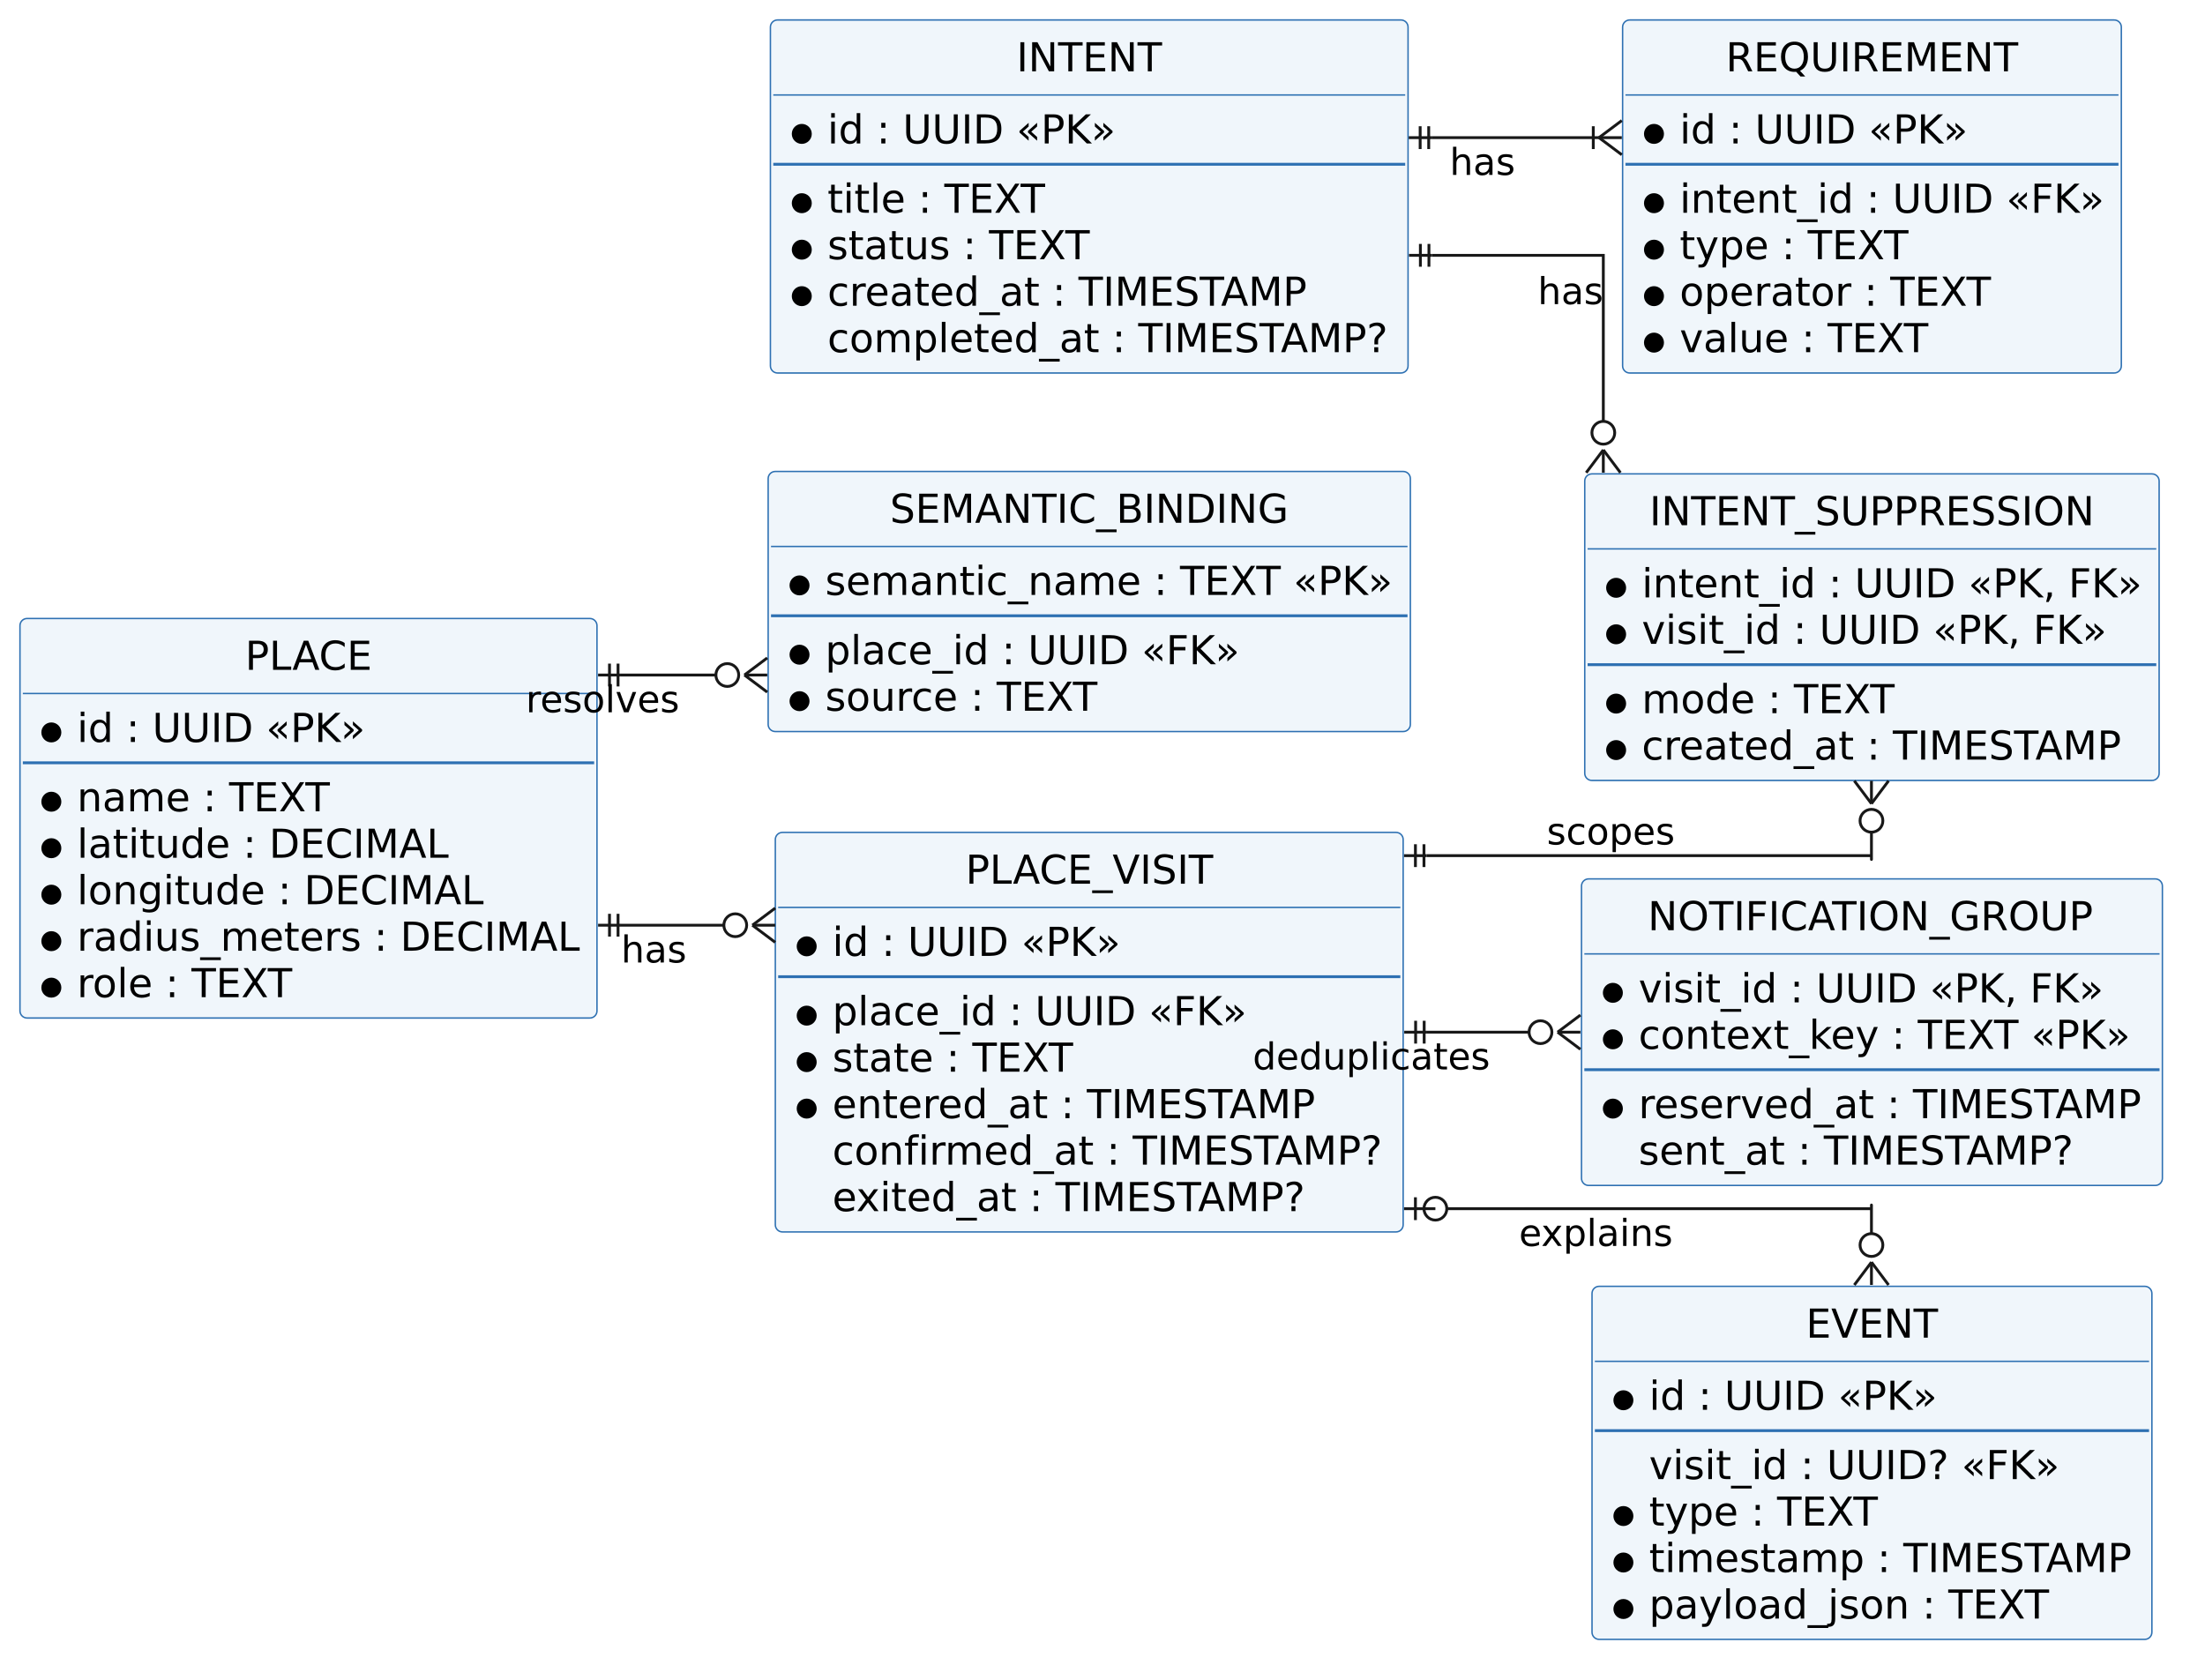
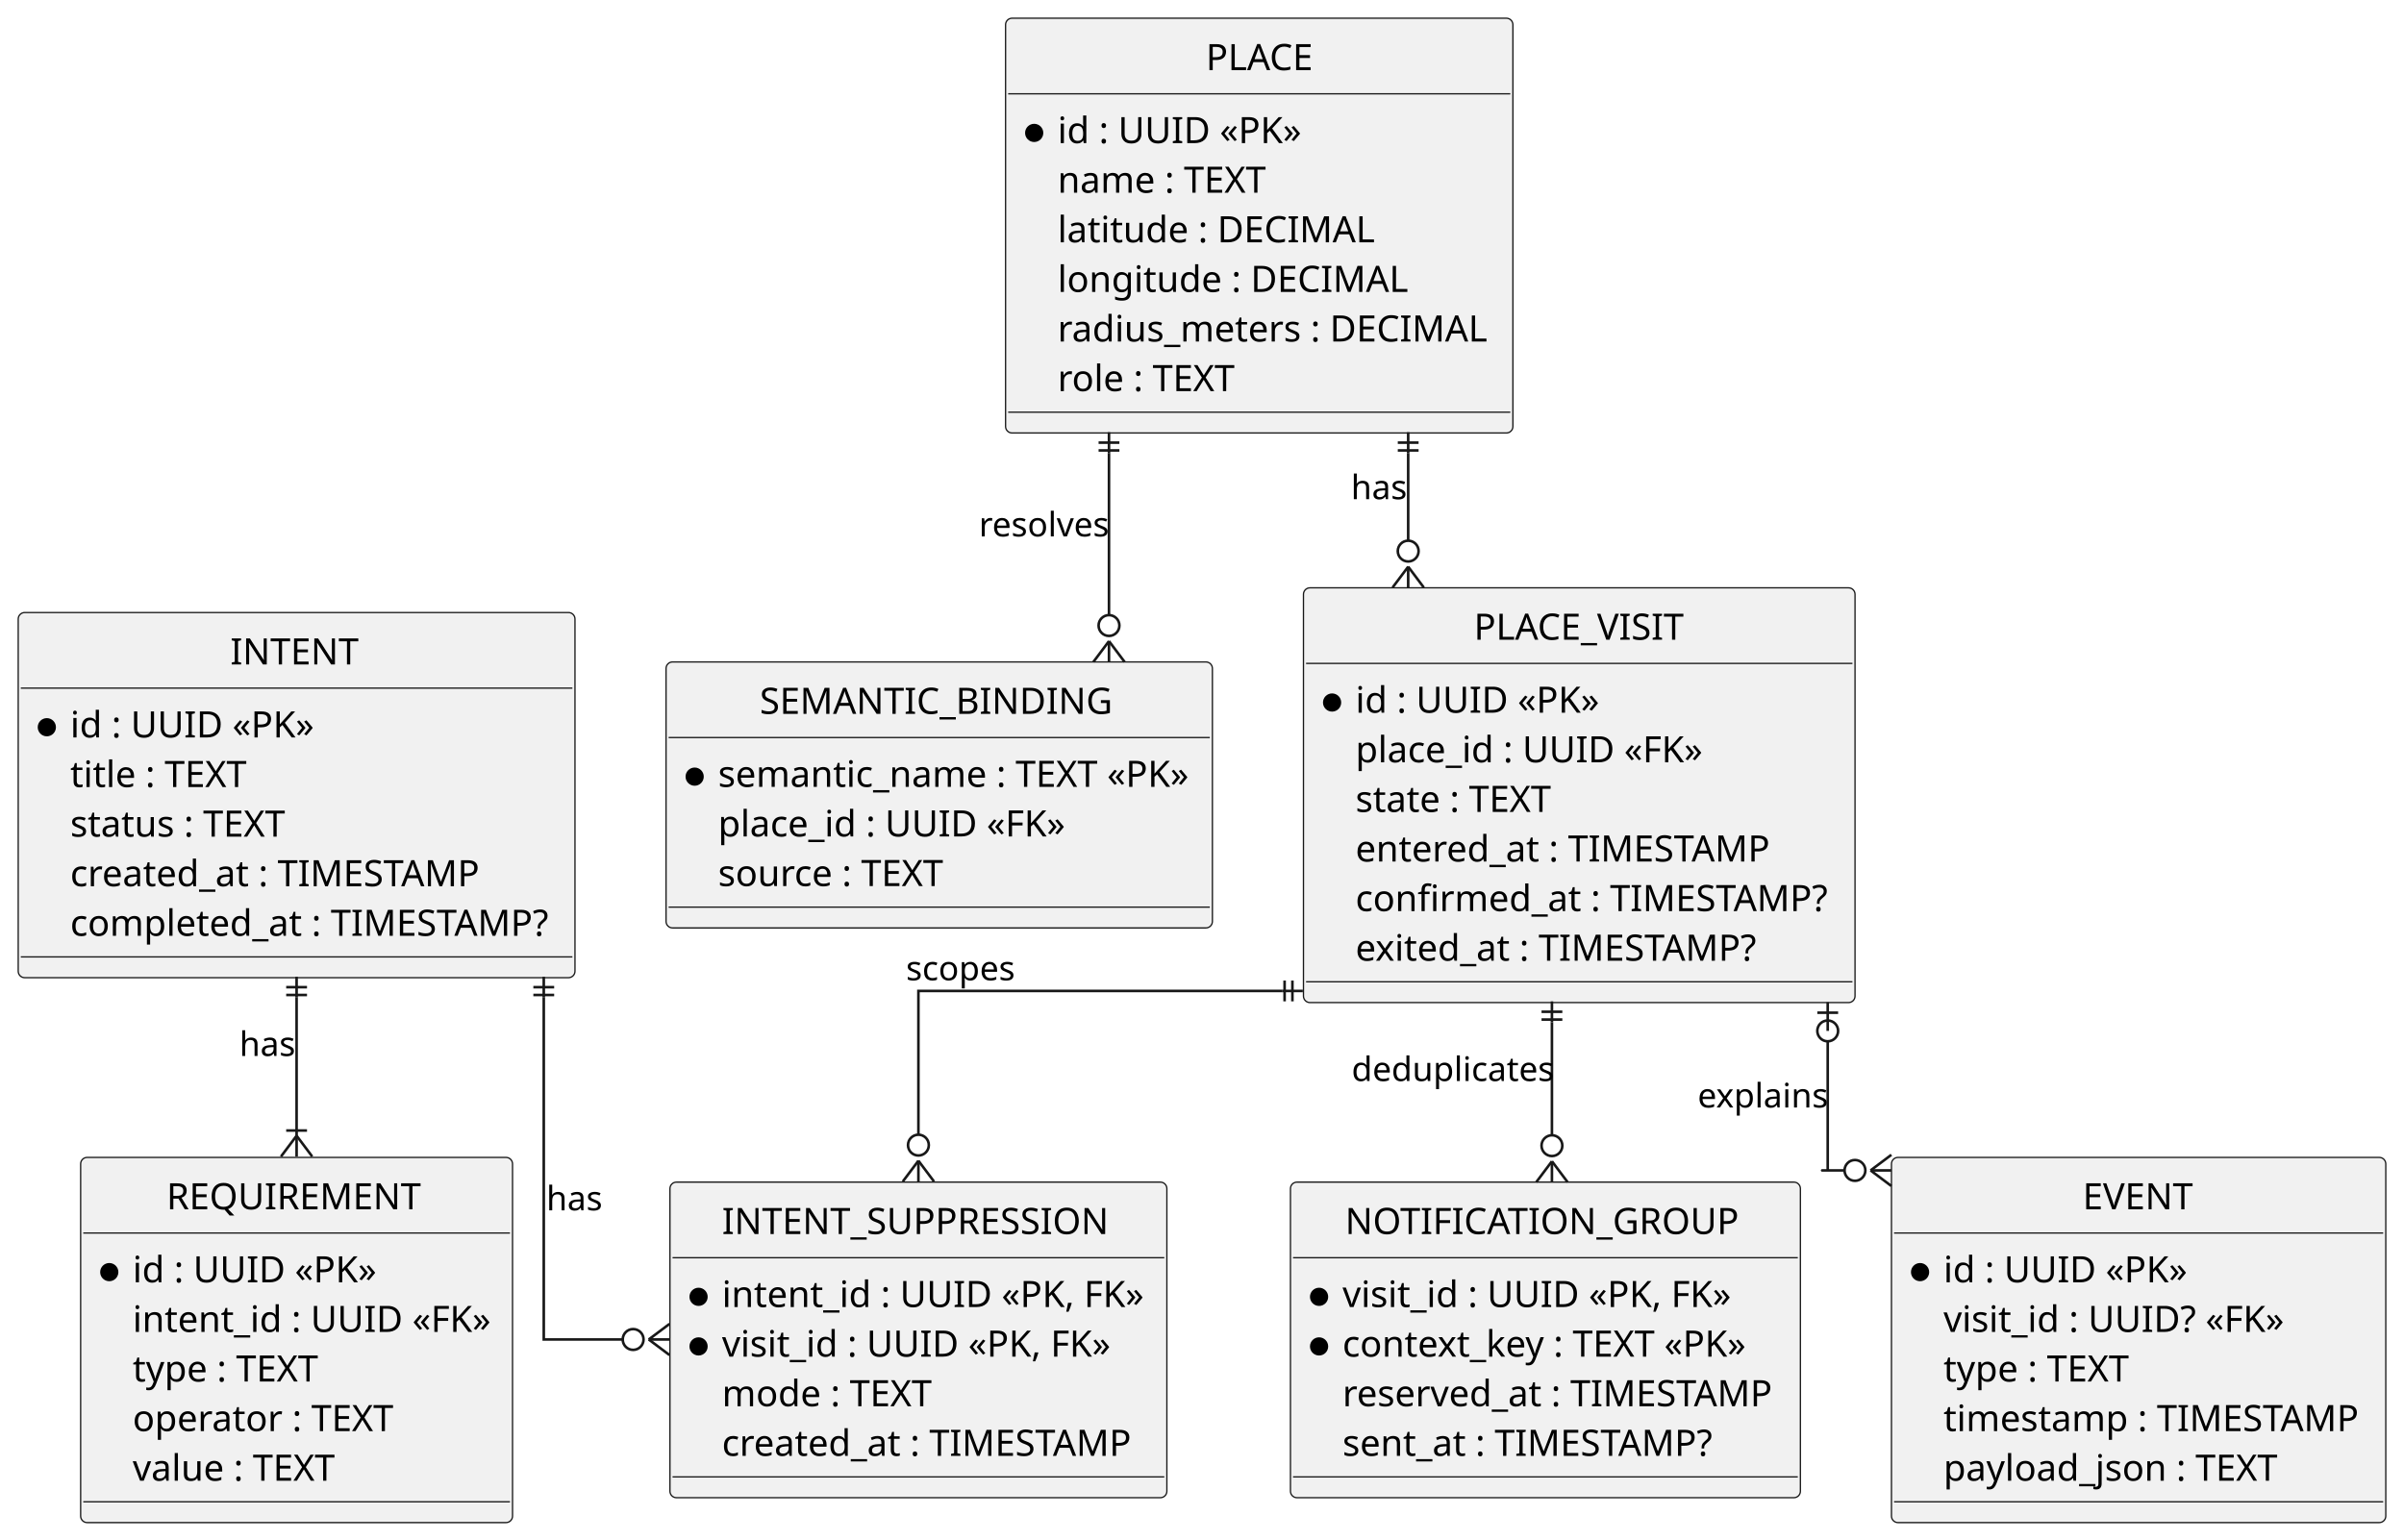
- <svg xmlns="http://www.w3.org/2000/svg" version="1.1" data-diagram-type="CLASS" style="width:773px;height:589px;background:#FFFFFF;" width="773px" height="589px" viewBox="0 0 773 589" zoomAndPan="magnify" preserveAspectRatio="none" contentStyleType="text/css">
+ <svg xmlns="http://www.w3.org/2000/svg" contentStyleType="text/css" height="592px" preserveAspectRatio="none" style="width:924px;height:592px;background:#FFFFFF;" version="1.1" viewBox="0 0 924 592" width="924px" zoomAndPan="magnify">
  <defs />
-   <g font-family="sans-serif" lengthAdjust="spacing">
-     <g class="entity" data-qualified-name="INTENT" id="ent0001" data-source-line="12">
-       <rect x="270.08" y="7" width="223.538" height="123.781" fill="#F0F6FB" style="stroke:#2D70B2;stroke-width:0.5;" rx="2.5" ry="2.5" />
-       <text x="356.337" y="24.995" fill="#000" font-size="14" textLength="51.023" font-family="'DejaVu Sans'">INTENT</text>
-       <line x1="271.08" y1="33.297" x2="492.618" y2="33.297" style="stroke:#2D70B2;stroke-width:0.5;" />
-       <g data-visibility-modifier="IE_MANDATORY">
-         <ellipse cx="281.08" cy="46.945" rx="3" ry="3" fill="#000" style="stroke:#000;stroke-width:1;" />
-       </g>
-       <text x="290.08" y="50.292" fill="#000" font-size="14" textLength="101.001" font-family="'DejaVu Sans'">id : UUID «PK»</text>
-       <line x1="271.08" y1="57.594" x2="492.618" y2="57.594" style="stroke:#2D70B2;stroke-width:1;" />
-       <g data-visibility-modifier="IE_MANDATORY">
-         <ellipse cx="281.08" cy="71.242" rx="3" ry="3" fill="#000" style="stroke:#000;stroke-width:1;" />
-       </g>
-       <text x="290.08" y="74.589" fill="#000" font-size="14" textLength="76.528" font-family="'DejaVu Sans'">title : TEXT</text>
-       <g data-visibility-modifier="IE_MANDATORY">
-         <ellipse cx="281.08" cy="87.539" rx="3" ry="3" fill="#000" style="stroke:#000;stroke-width:1;" />
-       </g>
-       <text x="290.08" y="90.886" fill="#000" font-size="14" textLength="92.176" font-family="'DejaVu Sans'">status : TEXT</text>
-       <g data-visibility-modifier="IE_MANDATORY">
-         <ellipse cx="281.08" cy="103.836" rx="3" ry="3" fill="#000" style="stroke:#000;stroke-width:1;" />
-       </g>
-       <text x="290.08" y="107.183" fill="#000" font-size="14" textLength="169.463" font-family="'DejaVu Sans'">created_at : TIMESTAMP</text>
-       <text x="290.08" y="123.479" fill="#000" font-size="14" textLength="197.538" font-family="'DejaVu Sans'">completed_at : TIMESTAMP?</text>
+   <g>
+     <g id="elem_INTENT">
+       <rect codeLine="13" fill="#F1F1F1" height="140.407" id="INTENT" rx="2.5" ry="2.5" style="stroke:#181818;stroke-width:0.5;" width="214" x="7" y="235.5" />
+       <text fill="#000000" font-family="sans-serif" font-size="14" lengthAdjust="spacing" textLength="51" x="88.5" y="255.466">INTENT</text>
+       <line style="stroke:#181818;stroke-width:0.5;" x1="8" x2="220" y1="264.568" y2="264.568" />
+       <ellipse cx="18" cy="279.602" fill="#000000" rx="3" ry="3" style="stroke:#000000;stroke-width:1.0;" />
+       <text fill="#000000" font-family="sans-serif" font-size="14" lengthAdjust="spacing" textLength="95" x="27" y="283.534">id : UUID «PK»</text>
+       <text fill="#000000" font-family="sans-serif" font-size="14" lengthAdjust="spacing" textLength="70" x="27" y="302.602">title : TEXT</text>
+       <text fill="#000000" font-family="sans-serif" font-size="14" lengthAdjust="spacing" textLength="85" x="27" y="321.67">status : TEXT</text>
+       <text fill="#000000" font-family="sans-serif" font-size="14" lengthAdjust="spacing" textLength="162" x="27" y="340.738">created_at : TIMESTAMP</text>
+       <text fill="#000000" font-family="sans-serif" font-size="14" lengthAdjust="spacing" textLength="188" x="27" y="359.805">completed_at : TIMESTAMP?</text>
+       <line style="stroke:#181818;stroke-width:0.5;" x1="8" x2="220" y1="367.908" y2="367.908" />
    </g>
-     <g class="entity" data-qualified-name="REQUIREMENT" id="ent0002" data-source-line="20">
-       <rect x="568.83" y="7" width="174.839" height="123.781" fill="#F0F6FB" style="stroke:#2D70B2;stroke-width:0.5;" rx="2.5" ry="2.5" />
-       <text x="605.004" y="24.995" fill="#000" font-size="14" textLength="102.491" font-family="'DejaVu Sans'">REQUIREMENT</text>
-       <line x1="569.83" y1="33.297" x2="742.669" y2="33.297" style="stroke:#2D70B2;stroke-width:0.5;" />
-       <g data-visibility-modifier="IE_MANDATORY">
-         <ellipse cx="579.83" cy="46.945" rx="3" ry="3" fill="#000" style="stroke:#000;stroke-width:1;" />
-       </g>
-       <text x="588.83" y="50.292" fill="#000" font-size="14" textLength="101.001" font-family="'DejaVu Sans'">id : UUID «PK»</text>
-       <line x1="569.83" y1="57.594" x2="742.669" y2="57.594" style="stroke:#2D70B2;stroke-width:1;" />
-       <g data-visibility-modifier="IE_MANDATORY">
-         <ellipse cx="579.83" cy="71.242" rx="3" ry="3" fill="#000" style="stroke:#000;stroke-width:1;" />
-       </g>
-       <text x="588.83" y="74.589" fill="#000" font-size="14" textLength="148.839" font-family="'DejaVu Sans'">intent_id : UUID «FK»</text>
-       <g data-visibility-modifier="IE_MANDATORY">
-         <ellipse cx="579.83" cy="87.539" rx="3" ry="3" fill="#000" style="stroke:#000;stroke-width:1;" />
-       </g>
-       <text x="588.83" y="90.886" fill="#000" font-size="14" textLength="80.432" font-family="'DejaVu Sans'">type : TEXT</text>
-       <g data-visibility-modifier="IE_MANDATORY">
-         <ellipse cx="579.83" cy="103.836" rx="3" ry="3" fill="#000" style="stroke:#000;stroke-width:1;" />
-       </g>
-       <text x="588.83" y="107.183" fill="#000" font-size="14" textLength="109.368" font-family="'DejaVu Sans'">operator : TEXT</text>
-       <g data-visibility-modifier="IE_MANDATORY">
-         <ellipse cx="579.83" cy="120.133" rx="3" ry="3" fill="#000" style="stroke:#000;stroke-width:1;" />
-       </g>
-       <text x="588.83" y="123.479" fill="#000" font-size="14" textLength="87.397" font-family="'DejaVu Sans'">value : TEXT</text>
+     <g id="elem_REQUIREMENT">
+       <rect codeLine="21" fill="#F1F1F1" height="140.407" id="REQUIREMENT" rx="2.5" ry="2.5" style="stroke:#181818;stroke-width:0.5;" width="166" x="31" y="445" />
+       <text fill="#000000" font-family="sans-serif" font-size="14" lengthAdjust="spacing" textLength="100" x="64" y="464.966">REQUIREMENT</text>
+       <line style="stroke:#181818;stroke-width:0.5;" x1="32" x2="196" y1="474.068" y2="474.068" />
+       <ellipse cx="42" cy="489.102" fill="#000000" rx="3" ry="3" style="stroke:#000000;stroke-width:1.0;" />
+       <text fill="#000000" font-family="sans-serif" font-size="14" lengthAdjust="spacing" textLength="95" x="51" y="493.034">id : UUID «PK»</text>
+       <text fill="#000000" font-family="sans-serif" font-size="14" lengthAdjust="spacing" textLength="140" x="51" y="512.102">intent_id : UUID «FK»</text>
+       <text fill="#000000" font-family="sans-serif" font-size="14" lengthAdjust="spacing" textLength="73" x="51" y="531.17">type : TEXT</text>
+       <text fill="#000000" font-family="sans-serif" font-size="14" lengthAdjust="spacing" textLength="102" x="51" y="550.238">operator : TEXT</text>
+       <text fill="#000000" font-family="sans-serif" font-size="14" lengthAdjust="spacing" textLength="80" x="51" y="569.306">value : TEXT</text>
+       <line style="stroke:#181818;stroke-width:0.5;" x1="32" x2="196" y1="577.408" y2="577.408" />
    </g>
-     <g class="entity" data-qualified-name="PLACE" id="ent0003" data-source-line="28">
-       <rect x="7" y="216.85" width="202.285" height="140.078" fill="#F0F6FB" style="stroke:#2D70B2;stroke-width:0.5;" rx="2.5" ry="2.5" />
-       <text x="85.922" y="234.845" fill="#000" font-size="14" textLength="44.44" font-family="'DejaVu Sans'">PLACE</text>
-       <line x1="8" y1="243.147" x2="208.285" y2="243.147" style="stroke:#2D70B2;stroke-width:0.5;" />
-       <g data-visibility-modifier="IE_MANDATORY">
-         <ellipse cx="18" cy="256.795" rx="3" ry="3" fill="#000" style="stroke:#000;stroke-width:1;" />
-       </g>
-       <text x="27" y="260.142" fill="#000" font-size="14" textLength="101.001" font-family="'DejaVu Sans'">id : UUID «PK»</text>
-       <line x1="8" y1="267.444" x2="208.285" y2="267.444" style="stroke:#2D70B2;stroke-width:1;" />
-       <g data-visibility-modifier="IE_MANDATORY">
-         <ellipse cx="18" cy="281.092" rx="3" ry="3" fill="#000" style="stroke:#000;stroke-width:1;" />
-       </g>
-       <text x="27" y="284.439" fill="#000" font-size="14" textLength="88.86" font-family="'DejaVu Sans'">name : TEXT</text>
-       <g data-visibility-modifier="IE_MANDATORY">
-         <ellipse cx="18" cy="297.389" rx="3" ry="3" fill="#000" style="stroke:#000;stroke-width:1;" />
-       </g>
-       <text x="27" y="300.736" fill="#000" font-size="14" textLength="130.313" font-family="'DejaVu Sans'">latitude : DECIMAL</text>
-       <g data-visibility-modifier="IE_MANDATORY">
-         <ellipse cx="18" cy="313.686" rx="3" ry="3" fill="#000" style="stroke:#000;stroke-width:1;" />
-       </g>
-       <text x="27" y="317.033" fill="#000" font-size="14" textLength="142.57" font-family="'DejaVu Sans'">longitude : DECIMAL</text>
-       <g data-visibility-modifier="IE_MANDATORY">
-         <ellipse cx="18" cy="329.983" rx="3" ry="3" fill="#000" style="stroke:#000;stroke-width:1;" />
-       </g>
-       <text x="27" y="333.329" fill="#000" font-size="14" textLength="176.285" font-family="'DejaVu Sans'">radius_meters : DECIMAL</text>
-       <g data-visibility-modifier="IE_MANDATORY">
-         <ellipse cx="18" cy="346.28" rx="3" ry="3" fill="#000" style="stroke:#000;stroke-width:1;" />
-       </g>
-       <text x="27" y="349.626" fill="#000" font-size="14" textLength="75.981" font-family="'DejaVu Sans'">role : TEXT</text>
+     <g id="elem_PLACE">
+       <rect codeLine="29" fill="#F1F1F1" height="159.475" id="PLACE" rx="2.5" ry="2.5" style="stroke:#181818;stroke-width:0.5;" width="195" x="386.5" y="7" />
+       <text fill="#000000" font-family="sans-serif" font-size="14" lengthAdjust="spacing" textLength="41" x="463.5" y="26.966">PLACE</text>
+       <line style="stroke:#181818;stroke-width:0.5;" x1="387.5" x2="580.5" y1="36.068" y2="36.068" />
+       <ellipse cx="397.5" cy="51.102" fill="#000000" rx="3" ry="3" style="stroke:#000000;stroke-width:1.0;" />
+       <text fill="#000000" font-family="sans-serif" font-size="14" lengthAdjust="spacing" textLength="95" x="406.5" y="55.034">id : UUID «PK»</text>
+       <text fill="#000000" font-family="sans-serif" font-size="14" lengthAdjust="spacing" textLength="82" x="406.5" y="74.102">name : TEXT</text>
+       <text fill="#000000" font-family="sans-serif" font-size="14" lengthAdjust="spacing" textLength="125" x="406.5" y="93.17">latitude : DECIMAL</text>
+       <text fill="#000000" font-family="sans-serif" font-size="14" lengthAdjust="spacing" textLength="138" x="406.5" y="112.238">longitude : DECIMAL</text>
+       <text fill="#000000" font-family="sans-serif" font-size="14" lengthAdjust="spacing" textLength="169" x="406.5" y="131.305">radius_meters : DECIMAL</text>
+       <text fill="#000000" font-family="sans-serif" font-size="14" lengthAdjust="spacing" textLength="70" x="406.5" y="150.373">role : TEXT</text>
+       <line style="stroke:#181818;stroke-width:0.5;" x1="387.5" x2="580.5" y1="158.475" y2="158.475" />
    </g>
-     <g class="entity" data-qualified-name="BINDING" id="ent0004" data-source-line="37">
-       <rect x="269.29" y="165.3" width="225.138" height="91.188" fill="#F0F6FB" style="stroke:#2D70B2;stroke-width:0.5;" rx="2.5" ry="2.5" />
-       <text x="311.982" y="183.295" fill="#000" font-size="14" textLength="139.754" font-family="'DejaVu Sans'">SEMANTIC_BINDING</text>
-       <line x1="270.29" y1="191.597" x2="493.428" y2="191.597" style="stroke:#2D70B2;stroke-width:0.5;" />
-       <g data-visibility-modifier="IE_MANDATORY">
-         <ellipse cx="280.29" cy="205.245" rx="3" ry="3" fill="#000" style="stroke:#000;stroke-width:1;" />
-       </g>
-       <text x="289.29" y="208.592" fill="#000" font-size="14" textLength="199.138" font-family="'DejaVu Sans'">semantic_name : TEXT «PK»</text>
-       <line x1="270.29" y1="215.894" x2="493.428" y2="215.894" style="stroke:#2D70B2;stroke-width:1;" />
-       <g data-visibility-modifier="IE_MANDATORY">
-         <ellipse cx="280.29" cy="229.542" rx="3" ry="3" fill="#000" style="stroke:#000;stroke-width:1;" />
-       </g>
-       <text x="289.29" y="232.889" fill="#000" font-size="14" textLength="145.277" font-family="'DejaVu Sans'">place_id : UUID «FK»</text>
-       <g data-visibility-modifier="IE_MANDATORY">
-         <ellipse cx="280.29" cy="245.839" rx="3" ry="3" fill="#000" style="stroke:#000;stroke-width:1;" />
-       </g>
-       <text x="289.29" y="249.186" fill="#000" font-size="14" textLength="95.956" font-family="'DejaVu Sans'">source : TEXT</text>
+     <g id="elem_SEMANTIC_BINDING">
+       <rect codeLine="38" fill="#F1F1F1" height="102.272" id="SEMANTIC_BINDING" rx="2.5" ry="2.5" style="stroke:#181818;stroke-width:0.5;" width="210" x="256" y="254.5" />
+       <text fill="#000000" font-family="sans-serif" font-size="14" lengthAdjust="spacing" textLength="138" x="292" y="274.466">SEMANTIC_BINDING</text>
+       <line style="stroke:#181818;stroke-width:0.5;" x1="257" x2="465" y1="283.568" y2="283.568" />
+       <ellipse cx="267" cy="298.602" fill="#000000" rx="3" ry="3" style="stroke:#000000;stroke-width:1.0;" />
+       <text fill="#000000" font-family="sans-serif" font-size="14" lengthAdjust="spacing" textLength="184" x="276" y="302.534">semantic_name : TEXT «PK»</text>
+       <text fill="#000000" font-family="sans-serif" font-size="14" lengthAdjust="spacing" textLength="136" x="276" y="321.602">place_id : UUID «FK»</text>
+       <text fill="#000000" font-family="sans-serif" font-size="14" lengthAdjust="spacing" textLength="89" x="276" y="340.67">source : TEXT</text>
+       <line style="stroke:#181818;stroke-width:0.5;" x1="257" x2="465" y1="348.772" y2="348.772" />
    </g>
-     <g class="entity" data-qualified-name="VISIT" id="ent0005" data-source-line="43">
-       <rect x="271.8" y="291.85" width="220.106" height="140.078" fill="#F0F6FB" style="stroke:#2D70B2;stroke-width:0.5;" rx="2.5" ry="2.5" />
-       <text x="338.496" y="309.845" fill="#000" font-size="14" textLength="86.714" font-family="'DejaVu Sans'">PLACE_VISIT</text>
-       <line x1="272.8" y1="318.147" x2="490.906" y2="318.147" style="stroke:#2D70B2;stroke-width:0.5;" />
-       <g data-visibility-modifier="IE_MANDATORY">
-         <ellipse cx="282.8" cy="331.795" rx="3" ry="3" fill="#000" style="stroke:#000;stroke-width:1;" />
-       </g>
-       <text x="291.8" y="335.142" fill="#000" font-size="14" textLength="101.001" font-family="'DejaVu Sans'">id : UUID «PK»</text>
-       <line x1="272.8" y1="342.444" x2="490.906" y2="342.444" style="stroke:#2D70B2;stroke-width:1;" />
-       <g data-visibility-modifier="IE_MANDATORY">
-         <ellipse cx="282.8" cy="356.092" rx="3" ry="3" fill="#000" style="stroke:#000;stroke-width:1;" />
-       </g>
-       <text x="291.8" y="359.439" fill="#000" font-size="14" textLength="145.277" font-family="'DejaVu Sans'">place_id : UUID «FK»</text>
-       <g data-visibility-modifier="IE_MANDATORY">
-         <ellipse cx="282.8" cy="372.389" rx="3" ry="3" fill="#000" style="stroke:#000;stroke-width:1;" />
-       </g>
-       <text x="291.8" y="375.736" fill="#000" font-size="14" textLength="84.622" font-family="'DejaVu Sans'">state : TEXT</text>
-       <g data-visibility-modifier="IE_MANDATORY">
-         <ellipse cx="282.8" cy="388.686" rx="3" ry="3" fill="#000" style="stroke:#000;stroke-width:1;" />
-       </g>
-       <text x="291.8" y="392.033" fill="#000" font-size="14" textLength="170.673" font-family="'DejaVu Sans'">entered_at : TIMESTAMP</text>
-       <text x="291.8" y="408.329" fill="#000" font-size="14" textLength="194.106" font-family="'DejaVu Sans'">confirmed_at : TIMESTAMP?</text>
-       <text x="291.8" y="424.626" fill="#000" font-size="14" textLength="167.036" font-family="'DejaVu Sans'">exited_at : TIMESTAMP?</text>
+     <g id="elem_PLACE_VISIT">
+       <rect codeLine="44" fill="#F1F1F1" height="159.475" id="PLACE_VISIT" rx="2.5" ry="2.5" style="stroke:#181818;stroke-width:0.5;" width="212" x="501" y="226" />
+       <text fill="#000000" font-family="sans-serif" font-size="14" lengthAdjust="spacing" textLength="81" x="566.5" y="245.966">PLACE_VISIT</text>
+       <line style="stroke:#181818;stroke-width:0.5;" x1="502" x2="712" y1="255.068" y2="255.068" />
+       <ellipse cx="512" cy="270.102" fill="#000000" rx="3" ry="3" style="stroke:#000000;stroke-width:1.0;" />
+       <text fill="#000000" font-family="sans-serif" font-size="14" lengthAdjust="spacing" textLength="95" x="521" y="274.034">id : UUID «PK»</text>
+       <text fill="#000000" font-family="sans-serif" font-size="14" lengthAdjust="spacing" textLength="136" x="521" y="293.102">place_id : UUID «FK»</text>
+       <text fill="#000000" font-family="sans-serif" font-size="14" lengthAdjust="spacing" textLength="77" x="521" y="312.17">state : TEXT</text>
+       <text fill="#000000" font-family="sans-serif" font-size="14" lengthAdjust="spacing" textLength="164" x="521" y="331.238">entered_at : TIMESTAMP</text>
+       <text fill="#000000" font-family="sans-serif" font-size="14" lengthAdjust="spacing" textLength="186" x="521" y="350.305">confirmed_at : TIMESTAMP?</text>
+       <text fill="#000000" font-family="sans-serif" font-size="14" lengthAdjust="spacing" textLength="158" x="521" y="369.373">exited_at : TIMESTAMP?</text>
+       <line style="stroke:#181818;stroke-width:0.5;" x1="502" x2="712" y1="377.475" y2="377.475" />
    </g>
-     <g class="entity" data-qualified-name="SUPPRESSION" id="ent0006" data-source-line="52">
-       <rect x="555.56" y="166.15" width="201.362" height="107.484" fill="#F0F6FB" style="stroke:#2D70B2;stroke-width:0.5;" rx="2.5" ry="2.5" />
-       <text x="578.236" y="184.145" fill="#000" font-size="14" textLength="156.01" font-family="'DejaVu Sans'">INTENT_SUPPRESSION</text>
-       <line x1="556.56" y1="192.447" x2="755.922" y2="192.447" style="stroke:#2D70B2;stroke-width:0.5;" />
-       <g data-visibility-modifier="IE_MANDATORY">
-         <ellipse cx="566.56" cy="206.095" rx="3" ry="3" fill="#000" style="stroke:#000;stroke-width:1;" />
-       </g>
-       <text x="575.56" y="209.442" fill="#000" font-size="14" textLength="175.362" font-family="'DejaVu Sans'">intent_id : UUID «PK, FK»</text>
-       <g data-visibility-modifier="IE_MANDATORY">
-         <ellipse cx="566.56" cy="222.392" rx="3" ry="3" fill="#000" style="stroke:#000;stroke-width:1;" />
-       </g>
-       <text x="575.56" y="225.739" fill="#000" font-size="14" textLength="162.982" font-family="'DejaVu Sans'">visit_id : UUID «PK, FK»</text>
-       <line x1="556.56" y1="233.041" x2="755.922" y2="233.041" style="stroke:#2D70B2;stroke-width:1;" />
-       <g data-visibility-modifier="IE_MANDATORY">
-         <ellipse cx="566.56" cy="246.689" rx="3" ry="3" fill="#000" style="stroke:#000;stroke-width:1;" />
-       </g>
-       <text x="575.56" y="250.036" fill="#000" font-size="14" textLength="88.86" font-family="'DejaVu Sans'">mode : TEXT</text>
-       <g data-visibility-modifier="IE_MANDATORY">
-         <ellipse cx="566.56" cy="262.986" rx="3" ry="3" fill="#000" style="stroke:#000;stroke-width:1;" />
-       </g>
-       <text x="575.56" y="266.333" fill="#000" font-size="14" textLength="169.463" font-family="'DejaVu Sans'">created_at : TIMESTAMP</text>
+     <g id="elem_INTENT_SUPPRESSION">
+       <rect codeLine="53" fill="#F1F1F1" height="121.34" id="INTENT_SUPPRESSION" rx="2.5" ry="2.5" style="stroke:#181818;stroke-width:0.5;" width="191" x="257.5" y="454.5" />
+       <text fill="#000000" font-family="sans-serif" font-size="14" lengthAdjust="spacing" textLength="151" x="277.5" y="474.466">INTENT_SUPPRESSION</text>
+       <line style="stroke:#181818;stroke-width:0.5;" x1="258.5" x2="447.5" y1="483.568" y2="483.568" />
+       <ellipse cx="268.5" cy="498.602" fill="#000000" rx="3" ry="3" style="stroke:#000000;stroke-width:1.0;" />
+       <text fill="#000000" font-family="sans-serif" font-size="14" lengthAdjust="spacing" textLength="165" x="277.5" y="502.534">intent_id : UUID «PK, FK»</text>
+       <ellipse cx="268.5" cy="517.67" fill="#000000" rx="3" ry="3" style="stroke:#000000;stroke-width:1.0;" />
+       <text fill="#000000" font-family="sans-serif" font-size="14" lengthAdjust="spacing" textLength="152" x="277.5" y="521.602">visit_id : UUID «PK, FK»</text>
+       <text fill="#000000" font-family="sans-serif" font-size="14" lengthAdjust="spacing" textLength="82" x="277.5" y="540.67">mode : TEXT</text>
+       <text fill="#000000" font-family="sans-serif" font-size="14" lengthAdjust="spacing" textLength="162" x="277.5" y="559.738">created_at : TIMESTAMP</text>
+       <line style="stroke:#181818;stroke-width:0.5;" x1="258.5" x2="447.5" y1="567.84" y2="567.84" />
    </g>
-     <g class="entity" data-qualified-name="NOTIFICATION" id="ent0007" data-source-line="59">
-       <rect x="554.42" y="308.15" width="203.646" height="107.484" fill="#F0F6FB" style="stroke:#2D70B2;stroke-width:0.5;" rx="2.5" ry="2.5" />
-       <text x="577.66" y="326.145" fill="#000" font-size="14" textLength="157.165" font-family="'DejaVu Sans'">NOTIFICATION_GROUP</text>
-       <line x1="555.42" y1="334.447" x2="757.066" y2="334.447" style="stroke:#2D70B2;stroke-width:0.5;" />
-       <g data-visibility-modifier="IE_MANDATORY">
-         <ellipse cx="565.42" cy="348.095" rx="3" ry="3" fill="#000" style="stroke:#000;stroke-width:1;" />
-       </g>
-       <text x="574.42" y="351.442" fill="#000" font-size="14" textLength="162.982" font-family="'DejaVu Sans'">visit_id : UUID «PK, FK»</text>
-       <g data-visibility-modifier="IE_MANDATORY">
-         <ellipse cx="565.42" cy="364.392" rx="3" ry="3" fill="#000" style="stroke:#000;stroke-width:1;" />
-       </g>
-       <text x="574.42" y="367.739" fill="#000" font-size="14" textLength="173.38" font-family="'DejaVu Sans'">context_key : TEXT «PK»</text>
-       <line x1="555.42" y1="375.041" x2="757.066" y2="375.041" style="stroke:#2D70B2;stroke-width:1;" />
-       <g data-visibility-modifier="IE_MANDATORY">
-         <ellipse cx="565.42" cy="388.689" rx="3" ry="3" fill="#000" style="stroke:#000;stroke-width:1;" />
-       </g>
-       <text x="574.42" y="392.036" fill="#000" font-size="14" textLength="177.646" font-family="'DejaVu Sans'">reserved_at : TIMESTAMP</text>
-       <text x="574.42" y="408.333" fill="#000" font-size="14" textLength="153.528" font-family="'DejaVu Sans'">sent_at : TIMESTAMP?</text>
+     <g id="elem_NOTIFICATION_GROUP">
+       <rect codeLine="60" fill="#F1F1F1" height="121.34" id="NOTIFICATION_GROUP" rx="2.5" ry="2.5" style="stroke:#181818;stroke-width:0.5;" width="196" x="496" y="454.5" />
+       <text fill="#000000" font-family="sans-serif" font-size="14" lengthAdjust="spacing" textLength="154" x="517" y="474.466">NOTIFICATION_GROUP</text>
+       <line style="stroke:#181818;stroke-width:0.5;" x1="497" x2="691" y1="483.568" y2="483.568" />
+       <ellipse cx="507" cy="498.602" fill="#000000" rx="3" ry="3" style="stroke:#000000;stroke-width:1.0;" />
+       <text fill="#000000" font-family="sans-serif" font-size="14" lengthAdjust="spacing" textLength="152" x="516" y="502.534">visit_id : UUID «PK, FK»</text>
+       <ellipse cx="507" cy="517.67" fill="#000000" rx="3" ry="3" style="stroke:#000000;stroke-width:1.0;" />
+       <text fill="#000000" font-family="sans-serif" font-size="14" lengthAdjust="spacing" textLength="156" x="516" y="521.602">context_key : TEXT «PK»</text>
+       <text fill="#000000" font-family="sans-serif" font-size="14" lengthAdjust="spacing" textLength="170" x="516" y="540.67">reserved_at : TIMESTAMP</text>
+       <text fill="#000000" font-family="sans-serif" font-size="14" lengthAdjust="spacing" textLength="146" x="516" y="559.738">sent_at : TIMESTAMP?</text>
+       <line style="stroke:#181818;stroke-width:0.5;" x1="497" x2="691" y1="567.84" y2="567.84" />
    </g>
-     <g class="entity" data-qualified-name="EVENT" id="ent0008" data-source-line="66">
-       <rect x="558.11" y="451" width="196.276" height="123.781" fill="#F0F6FB" style="stroke:#2D70B2;stroke-width:0.5;" rx="2.5" ry="2.5" />
-       <text x="633.102" y="468.995" fill="#000" font-size="14" textLength="46.293" font-family="'DejaVu Sans'">EVENT</text>
-       <line x1="559.11" y1="477.297" x2="753.386" y2="477.297" style="stroke:#2D70B2;stroke-width:0.5;" />
-       <g data-visibility-modifier="IE_MANDATORY">
-         <ellipse cx="569.11" cy="490.945" rx="3" ry="3" fill="#000" style="stroke:#000;stroke-width:1;" />
-       </g>
-       <text x="578.11" y="494.292" fill="#000" font-size="14" textLength="101.001" font-family="'DejaVu Sans'">id : UUID «PK»</text>
-       <line x1="559.11" y1="501.594" x2="753.386" y2="501.594" style="stroke:#2D70B2;stroke-width:1;" />
-       <text x="578.11" y="518.589" fill="#000" font-size="14" textLength="143.89" font-family="'DejaVu Sans'">visit_id : UUID? «FK»</text>
-       <g data-visibility-modifier="IE_MANDATORY">
-         <ellipse cx="569.11" cy="531.539" rx="3" ry="3" fill="#000" style="stroke:#000;stroke-width:1;" />
-       </g>
-       <text x="578.11" y="534.886" fill="#000" font-size="14" textLength="80.432" font-family="'DejaVu Sans'">type : TEXT</text>
-       <g data-visibility-modifier="IE_MANDATORY">
-         <ellipse cx="569.11" cy="547.836" rx="3" ry="3" fill="#000" style="stroke:#000;stroke-width:1;" />
-       </g>
-       <text x="578.11" y="551.183" fill="#000" font-size="14" textLength="170.276" font-family="'DejaVu Sans'">timestamp : TIMESTAMP</text>
-       <g data-visibility-modifier="IE_MANDATORY">
-         <ellipse cx="569.11" cy="564.133" rx="3" ry="3" fill="#000" style="stroke:#000;stroke-width:1;" />
-       </g>
-       <text x="578.11" y="567.479" fill="#000" font-size="14" textLength="140.451" font-family="'DejaVu Sans'">payload_json : TEXT</text>
+     <g id="elem_EVENT">
+       <rect codeLine="67" fill="#F1F1F1" height="140.407" id="EVENT" rx="2.5" ry="2.5" style="stroke:#181818;stroke-width:0.5;" width="190" x="727" y="445" />
+       <text fill="#000000" font-family="sans-serif" font-size="14" lengthAdjust="spacing" textLength="43" x="800.5" y="464.966">EVENT</text>
+       <line style="stroke:#181818;stroke-width:0.5;" x1="728" x2="916" y1="474.068" y2="474.068" />
+       <ellipse cx="738" cy="489.102" fill="#000000" rx="3" ry="3" style="stroke:#000000;stroke-width:1.0;" />
+       <text fill="#000000" font-family="sans-serif" font-size="14" lengthAdjust="spacing" textLength="95" x="747" y="493.034">id : UUID «PK»</text>
+       <text fill="#000000" font-family="sans-serif" font-size="14" lengthAdjust="spacing" textLength="133" x="747" y="512.102">visit_id : UUID? «FK»</text>
+       <text fill="#000000" font-family="sans-serif" font-size="14" lengthAdjust="spacing" textLength="73" x="747" y="531.17">type : TEXT</text>
+       <text fill="#000000" font-family="sans-serif" font-size="14" lengthAdjust="spacing" textLength="164" x="747" y="550.238">timestamp : TIMESTAMP</text>
+       <text fill="#000000" font-family="sans-serif" font-size="14" lengthAdjust="spacing" textLength="131" x="747" y="569.306">payload_json : TEXT</text>
+       <line style="stroke:#181818;stroke-width:0.5;" x1="728" x2="916" y1="577.408" y2="577.408" />
    </g>
-     <g class="link" data-entity-1="ent0001" data-entity-2="ent0002" id="lnk9" data-source-line="75" data-link-type="crowfoot">
-       <path d="M501.86,48.26 C526.75,48.26 536.79,48.26 560.55,48.26" style="stroke:#181818;stroke-width:1;" fill="none" id="INTENT-REQUIREMENT" codeLine="75" />
-       <line x1="497.86" y1="52.26" x2="497.86" y2="44.26" style="stroke:#181818;stroke-width:1;" />
-       <line x1="500.86" y1="52.26" x2="500.86" y2="44.26" style="stroke:#181818;stroke-width:1;" />
-       <line x1="501.86" y1="48.26" x2="493.86" y2="48.26" style="stroke:#181818;stroke-width:1;" />
-       <line x1="560.55" y1="48.26" x2="568.55" y2="42.26" style="stroke:#181818;stroke-width:1;" />
-       <line x1="560.55" y1="48.26" x2="568.55" y2="54.26" style="stroke:#181818;stroke-width:1;" />
-       <line x1="560.55" y1="48.26" x2="568.55" y2="48.26" style="stroke:#181818;stroke-width:1;" />
-       <line x1="558.55" y1="44.26" x2="558.55" y2="52.26" style="stroke:#181818;stroke-width:1;" />
-       <text x="508.2" y="61.327" fill="#000" font-size="13" textLength="22.979" font-family="'DejaVu Sans'">has</text>
+     <g id="link_INTENT_REQUIREMENT">
+       <path codeLine="79" d="M114,383.55 C114,405.8 114,414.39 114,436.66 " fill="none" id="INTENT-REQUIREMENT" style="stroke:#181818;stroke-width:1.0;" />
+       <line style="stroke:#181818;stroke-width:1.0;" x1="110" x2="118" y1="379.55" y2="379.55" />
+       <line style="stroke:#181818;stroke-width:1.0;" x1="110" x2="118" y1="382.55" y2="382.55" />
+       <line style="stroke:#181818;stroke-width:1.0;" x1="114" x2="114" y1="383.55" y2="375.55" />
+       <line style="stroke:#181818;stroke-width:1.0;" x1="114" x2="120" y1="436.66" y2="444.66" />
+       <line style="stroke:#181818;stroke-width:1.0;" x1="114" x2="108" y1="436.66" y2="444.66" />
+       <line style="stroke:#181818;stroke-width:1.0;" x1="114" x2="114" y1="436.66" y2="444.66" />
+       <line style="stroke:#181818;stroke-width:1.0;" x1="118" x2="110" y1="434.66" y2="434.66" />
+       <text fill="#000000" font-family="sans-serif" font-size="13" lengthAdjust="spacing" textLength="21" x="92" y="405.997">has</text>
    </g>
-     <g class="link" data-entity-1="ent0003" data-entity-2="ent0004" id="lnk10" data-source-line="76" data-link-type="crowfoot">
-       <path d="M217.67,236.67 C237,236.67 231.33,236.67 250.97,236.67" style="stroke:#181818;stroke-width:1;" fill="none" id="PLACE-BINDING" codeLine="76" />
-       <line x1="213.67" y1="240.67" x2="213.67" y2="232.67" style="stroke:#181818;stroke-width:1;" />
-       <line x1="216.67" y1="240.67" x2="216.67" y2="232.67" style="stroke:#181818;stroke-width:1;" />
-       <line x1="217.67" y1="236.67" x2="209.67" y2="236.67" style="stroke:#181818;stroke-width:1;" />
-       <line x1="260.97" y1="236.67" x2="268.97" y2="230.67" style="stroke:#181818;stroke-width:1;" />
-       <line x1="260.97" y1="236.67" x2="268.97" y2="242.67" style="stroke:#181818;stroke-width:1;" />
-       <line x1="260.97" y1="236.67" x2="268.97" y2="236.67" style="stroke:#181818;stroke-width:1;" />
-       <ellipse cx="254.97" cy="236.67" rx="4" ry="4" fill="none" style="stroke:#181818;stroke-width:1;" />
-       <text x="184.32" y="249.737" fill="#000" font-size="13" textLength="54.146" font-family="'DejaVu Sans'">resolves</text>
+     <g id="link_INTENT_INTENT_SUPPRESSION">
+       <path codeLine="81" d="M209,383.55 C209,444.45 209,515 209,515 C209,515 212.75,515 239.35,515 " fill="none" id="INTENT-INTENT_SUPPRESSION" style="stroke:#181818;stroke-width:1.0;" />
+       <line style="stroke:#181818;stroke-width:1.0;" x1="205" x2="213" y1="379.55" y2="379.55" />
+       <line style="stroke:#181818;stroke-width:1.0;" x1="205" x2="213" y1="382.55" y2="382.55" />
+       <line style="stroke:#181818;stroke-width:1.0;" x1="209" x2="209" y1="383.55" y2="375.55" />
+       <line style="stroke:#181818;stroke-width:1.0;" x1="249.35" x2="257.35" y1="515" y2="509" />
+       <line style="stroke:#181818;stroke-width:1.0;" x1="249.35" x2="257.35" y1="515" y2="521" />
+       <line style="stroke:#181818;stroke-width:1.0;" x1="249.35" x2="257.35" y1="515" y2="515" />
+       <ellipse cx="243.35" cy="515" fill="none" rx="4" ry="4" style="stroke:#181818;stroke-width:1.0;" />
+       <text fill="#000000" font-family="sans-serif" font-size="13" lengthAdjust="spacing" textLength="21" x="210" y="465.347">has</text>
    </g>
-     <g class="link" data-entity-1="ent0003" data-entity-2="ent0005" id="lnk11" data-source-line="77" data-link-type="crowfoot">
-       <path d="M217.67,324.39 C237.91,324.39 233.25,324.39 253.76,324.39" style="stroke:#181818;stroke-width:1;" fill="none" id="PLACE-VISIT" codeLine="77" />
-       <line x1="213.67" y1="328.39" x2="213.67" y2="320.39" style="stroke:#181818;stroke-width:1;" />
-       <line x1="216.67" y1="328.39" x2="216.67" y2="320.39" style="stroke:#181818;stroke-width:1;" />
-       <line x1="217.67" y1="324.39" x2="209.67" y2="324.39" style="stroke:#181818;stroke-width:1;" />
-       <line x1="263.76" y1="324.39" x2="271.76" y2="318.39" style="stroke:#181818;stroke-width:1;" />
-       <line x1="263.76" y1="324.39" x2="271.76" y2="330.39" style="stroke:#181818;stroke-width:1;" />
-       <line x1="263.76" y1="324.39" x2="271.76" y2="324.39" style="stroke:#181818;stroke-width:1;" />
-       <ellipse cx="257.76" cy="324.39" rx="4" ry="4" fill="none" style="stroke:#181818;stroke-width:1;" />
-       <text x="217.71" y="337.457" fill="#000" font-size="13" textLength="22.979" font-family="'DejaVu Sans'">has</text>
+     <g id="link_PLACE_SEMANTIC_BINDING">
+       <path codeLine="83" d="M426.25,174.18 C426.25,203.66 426.25,210.25 426.25,236.5 " fill="none" id="PLACE-SEMANTIC_BINDING" style="stroke:#181818;stroke-width:1.0;" />
+       <line style="stroke:#181818;stroke-width:1.0;" x1="422.25" x2="430.25" y1="170.18" y2="170.18" />
+       <line style="stroke:#181818;stroke-width:1.0;" x1="422.25" x2="430.25" y1="173.18" y2="173.18" />
+       <line style="stroke:#181818;stroke-width:1.0;" x1="426.25" x2="426.25" y1="174.18" y2="166.18" />
+       <line style="stroke:#181818;stroke-width:1.0;" x1="426.25" x2="432.25" y1="246.5" y2="254.5" />
+       <line style="stroke:#181818;stroke-width:1.0;" x1="426.25" x2="420.25" y1="246.5" y2="254.5" />
+       <line style="stroke:#181818;stroke-width:1.0;" x1="426.25" x2="426.25" y1="246.5" y2="254.5" />
+       <ellipse cx="426.25" cy="240.5" fill="none" rx="4" ry="4" style="stroke:#181818;stroke-width:1.0;" />
+       <text fill="#000000" font-family="sans-serif" font-size="13" lengthAdjust="spacing" textLength="49" x="376.25" y="206.237">resolves</text>
    </g>
-     <g class="link" data-entity-1="ent0001" data-entity-2="ent0006" id="lnk12" data-source-line="78" data-link-type="crowfoot">
-       <path d="M501.94,89.52 C538.59,89.52 562.07,89.52 562.07,89.52 C562.07,89.52 562.07,111.91 562.07,147.73" style="stroke:#181818;stroke-width:1;" fill="none" id="INTENT-SUPPRESSION" codeLine="78" />
-       <line x1="497.94" y1="93.52" x2="497.94" y2="85.52" style="stroke:#181818;stroke-width:1;" />
-       <line x1="500.94" y1="93.52" x2="500.94" y2="85.52" style="stroke:#181818;stroke-width:1;" />
-       <line x1="501.94" y1="89.52" x2="493.94" y2="89.52" style="stroke:#181818;stroke-width:1;" />
-       <line x1="562.07" y1="157.73" x2="568.07" y2="165.73" style="stroke:#181818;stroke-width:1;" />
-       <line x1="562.07" y1="157.73" x2="556.07" y2="165.73" style="stroke:#181818;stroke-width:1;" />
-       <line x1="562.07" y1="157.73" x2="562.07" y2="165.73" style="stroke:#181818;stroke-width:1;" />
-       <ellipse cx="562.07" cy="151.73" rx="4" ry="4" fill="none" style="stroke:#181818;stroke-width:1;" />
-       <text x="539.07" y="106.627" fill="#000" font-size="13" textLength="22.979" font-family="'DejaVu Sans'">has</text>
+     <g id="link_PLACE_PLACE_VISIT">
+       <path codeLine="85" d="M541.25,174.18 C541.25,193.63 541.25,188.43 541.25,207.88 " fill="none" id="PLACE-PLACE_VISIT" style="stroke:#181818;stroke-width:1.0;" />
+       <line style="stroke:#181818;stroke-width:1.0;" x1="537.25" x2="545.25" y1="170.18" y2="170.18" />
+       <line style="stroke:#181818;stroke-width:1.0;" x1="537.25" x2="545.25" y1="173.18" y2="173.18" />
+       <line style="stroke:#181818;stroke-width:1.0;" x1="541.25" x2="541.25" y1="174.18" y2="166.18" />
+       <line style="stroke:#181818;stroke-width:1.0;" x1="541.25" x2="547.25" y1="217.88" y2="225.88" />
+       <line style="stroke:#181818;stroke-width:1.0;" x1="541.25" x2="535.25" y1="217.88" y2="225.88" />
+       <line style="stroke:#181818;stroke-width:1.0;" x1="541.25" x2="541.25" y1="217.88" y2="225.88" />
+       <ellipse cx="541.25" cy="211.88" fill="none" rx="4" ry="4" style="stroke:#181818;stroke-width:1.0;" />
+       <text fill="#000000" font-family="sans-serif" font-size="13" lengthAdjust="spacing" textLength="21" x="519.25" y="191.927">has</text>
    </g>
-     <g class="link" data-entity-1="ent0005" data-entity-2="ent0006" id="lnk13" data-source-line="79" data-link-type="crowfoot">
-       <path d="M500.2,300 C576.4,300 656.07,300 656.07,300 C656.07,300 656.07,306.26 656.07,291.77" style="stroke:#181818;stroke-width:1;" fill="none" id="VISIT-SUPPRESSION" codeLine="79" />
-       <line x1="496.2" y1="304" x2="496.2" y2="296" style="stroke:#181818;stroke-width:1;" />
-       <line x1="499.2" y1="304" x2="499.2" y2="296" style="stroke:#181818;stroke-width:1;" />
-       <line x1="500.2" y1="300" x2="492.2" y2="300" style="stroke:#181818;stroke-width:1;" />
-       <line x1="656.07" y1="281.77" x2="650.07" y2="273.77" style="stroke:#181818;stroke-width:1;" />
-       <line x1="656.07" y1="281.77" x2="662.07" y2="273.77" style="stroke:#181818;stroke-width:1;" />
-       <line x1="656.07" y1="281.77" x2="656.07" y2="273.77" style="stroke:#181818;stroke-width:1;" />
-       <ellipse cx="656.07" cy="287.77" rx="4" ry="4" fill="none" style="stroke:#181818;stroke-width:1;" />
-       <text x="542.25" y="296.067" fill="#000" font-size="13" textLength="44.897" font-family="'DejaVu Sans'">scopes</text>
+     <g id="link_PLACE_VISIT_INTENT_SUPPRESSION">
+       <path codeLine="87" d="M492.75,381 C423.15,381 353,381 353,381 C353,381 353,400.82 353,436.27 " fill="none" id="PLACE_VISIT-INTENT_SUPPRESSION" style="stroke:#181818;stroke-width:1.0;" />
+       <line style="stroke:#181818;stroke-width:1.0;" x1="496.75" x2="496.75" y1="377" y2="385" />
+       <line style="stroke:#181818;stroke-width:1.0;" x1="493.75" x2="493.75" y1="377" y2="385" />
+       <line style="stroke:#181818;stroke-width:1.0;" x1="492.75" x2="500.75" y1="381" y2="381" />
+       <line style="stroke:#181818;stroke-width:1.0;" x1="353" x2="359" y1="446.27" y2="454.27" />
+       <line style="stroke:#181818;stroke-width:1.0;" x1="353" x2="347" y1="446.27" y2="454.27" />
+       <line style="stroke:#181818;stroke-width:1.0;" x1="353" x2="353" y1="446.27" y2="454.27" />
+       <ellipse cx="353" cy="440.27" fill="none" rx="4" ry="4" style="stroke:#181818;stroke-width:1.0;" />
+       <text fill="#000000" font-family="sans-serif" font-size="13" lengthAdjust="spacing" textLength="41" x="348.24" y="376.897">scopes</text>
    </g>
-     <g class="link" data-entity-1="ent0005" data-entity-2="ent0007" id="lnk14" data-source-line="80" data-link-type="crowfoot">
-       <path d="M500.27,361.89 C520.68,361.89 515.9,361.89 536.04,361.89" style="stroke:#181818;stroke-width:1;" fill="none" id="VISIT-NOTIFICATION" codeLine="80" />
-       <line x1="496.27" y1="365.89" x2="496.27" y2="357.89" style="stroke:#181818;stroke-width:1;" />
-       <line x1="499.27" y1="365.89" x2="499.27" y2="357.89" style="stroke:#181818;stroke-width:1;" />
-       <line x1="500.27" y1="361.89" x2="492.27" y2="361.89" style="stroke:#181818;stroke-width:1;" />
-       <line x1="546.04" y1="361.89" x2="554.04" y2="355.89" style="stroke:#181818;stroke-width:1;" />
-       <line x1="546.04" y1="361.89" x2="554.04" y2="367.89" style="stroke:#181818;stroke-width:1;" />
-       <line x1="546.04" y1="361.89" x2="554.04" y2="361.89" style="stroke:#181818;stroke-width:1;" />
-       <ellipse cx="540.04" cy="361.89" rx="4" ry="4" fill="none" style="stroke:#181818;stroke-width:1;" />
-       <text x="439.16" y="374.957" fill="#000" font-size="13" textLength="83.199" font-family="'DejaVu Sans'">deduplicates</text>
+     <g id="link_PLACE_VISIT_NOTIFICATION_GROUP">
+       <path codeLine="89" d="M596.5,393 C596.5,416.04 596.5,414.8 596.5,436.48 " fill="none" id="PLACE_VISIT-NOTIFICATION_GROUP" style="stroke:#181818;stroke-width:1.0;" />
+       <line style="stroke:#181818;stroke-width:1.0;" x1="592.5" x2="600.5" y1="389" y2="389" />
+       <line style="stroke:#181818;stroke-width:1.0;" x1="592.5" x2="600.5" y1="392" y2="392" />
+       <line style="stroke:#181818;stroke-width:1.0;" x1="596.5" x2="596.5" y1="393" y2="385" />
+       <line style="stroke:#181818;stroke-width:1.0;" x1="596.5" x2="602.5" y1="446.48" y2="454.48" />
+       <line style="stroke:#181818;stroke-width:1.0;" x1="596.5" x2="590.5" y1="446.48" y2="454.48" />
+       <line style="stroke:#181818;stroke-width:1.0;" x1="596.5" x2="596.5" y1="446.48" y2="454.48" />
+       <ellipse cx="596.5" cy="440.48" fill="none" rx="4" ry="4" style="stroke:#181818;stroke-width:1.0;" />
+       <text fill="#000000" font-family="sans-serif" font-size="13" lengthAdjust="spacing" textLength="76" x="519.5" y="415.637">deduplicates</text>
    </g>
-     <g class="link" data-entity-1="ent0005" data-entity-2="ent0008" id="lnk15" data-source-line="81" data-link-type="crowfoot">
-       <path d="M507.2,423.78 C583.4,423.78 656.07,423.78 656.07,423.78 C656.07,423.78 656.07,417.54 656.07,432.52" style="stroke:#181818;stroke-width:1;" fill="none" id="VISIT-EVENT" codeLine="81" />
-       <line x1="503.2" y1="423.78" x2="492.2" y2="423.78" style="stroke:#181818;stroke-width:1;" />
-       <ellipse cx="503.2" cy="423.78" rx="4" ry="4" fill="none" style="stroke:#181818;stroke-width:1;" />
-       <line x1="496.2" y1="427.78" x2="496.2" y2="419.78" style="stroke:#181818;stroke-width:1;" />
-       <line x1="656.07" y1="442.52" x2="662.07" y2="450.52" style="stroke:#181818;stroke-width:1;" />
-       <line x1="656.07" y1="442.52" x2="650.07" y2="450.52" style="stroke:#181818;stroke-width:1;" />
-       <line x1="656.07" y1="442.52" x2="656.07" y2="450.52" style="stroke:#181818;stroke-width:1;" />
-       <ellipse cx="656.07" cy="436.52" rx="4" ry="4" fill="none" style="stroke:#181818;stroke-width:1;" />
-       <text x="532.5" y="436.847" fill="#000" font-size="13" textLength="54.146" font-family="'DejaVu Sans'">explains</text>
+     <g id="link_PLACE_VISIT_EVENT">
+       <path codeLine="91" d="M702.5,400.36 C702.5,433.78 702.5,450 702.5,450 C702.5,450 694.62,450 708.97,450 " fill="none" id="PLACE_VISIT-EVENT" style="stroke:#181818;stroke-width:1.0;" />
+       <line style="stroke:#181818;stroke-width:1.0;" x1="702.5" x2="702.5" y1="396.36" y2="385.36" />
+       <ellipse cx="702.5" cy="396.36" fill="none" rx="4" ry="4" style="stroke:#181818;stroke-width:1.0;" />
+       <line style="stroke:#181818;stroke-width:1.0;" x1="698.5" x2="706.5" y1="389.36" y2="389.36" />
+       <line style="stroke:#181818;stroke-width:1.0;" x1="718.97" x2="726.97" y1="450" y2="444" />
+       <line style="stroke:#181818;stroke-width:1.0;" x1="718.97" x2="726.97" y1="450" y2="456" />
+       <line style="stroke:#181818;stroke-width:1.0;" x1="718.97" x2="726.97" y1="450" y2="450" />
+       <ellipse cx="712.97" cy="450" fill="none" rx="4" ry="4" style="stroke:#181818;stroke-width:1.0;" />
+       <text fill="#000000" font-family="sans-serif" font-size="13" lengthAdjust="spacing" textLength="49" x="652.5" y="425.807">explains</text>
    </g>
  </g>
</svg>
